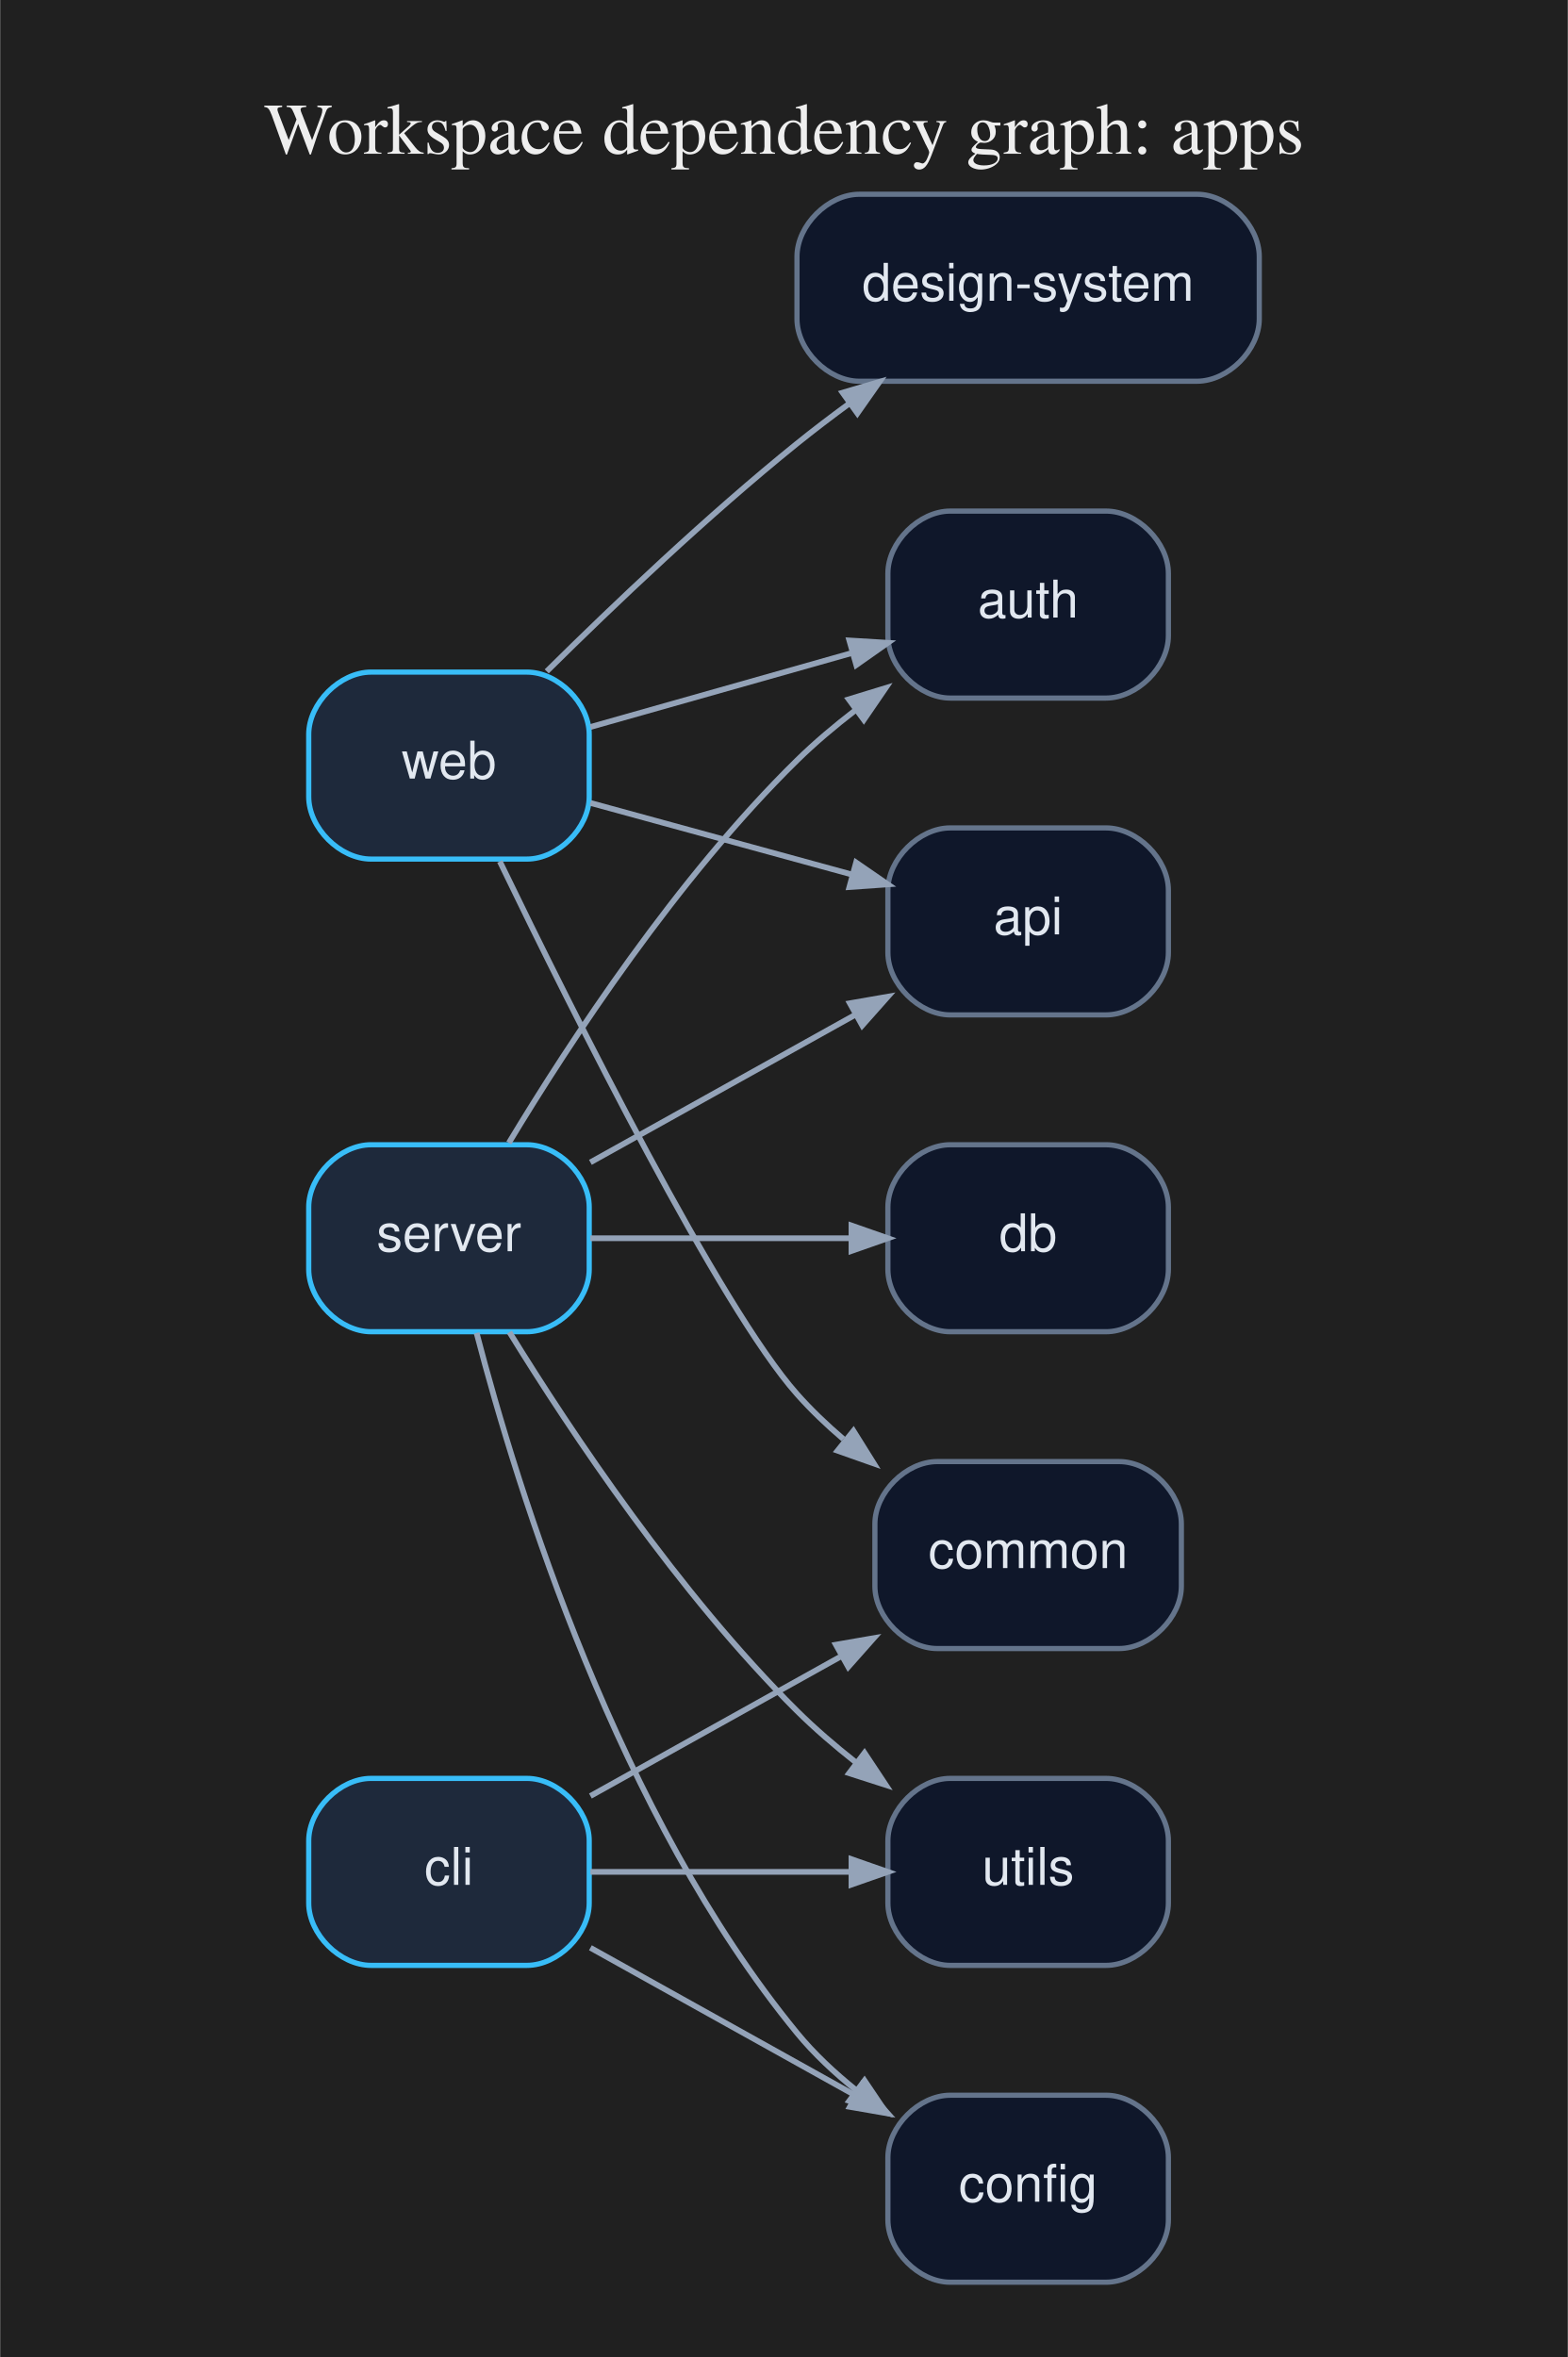
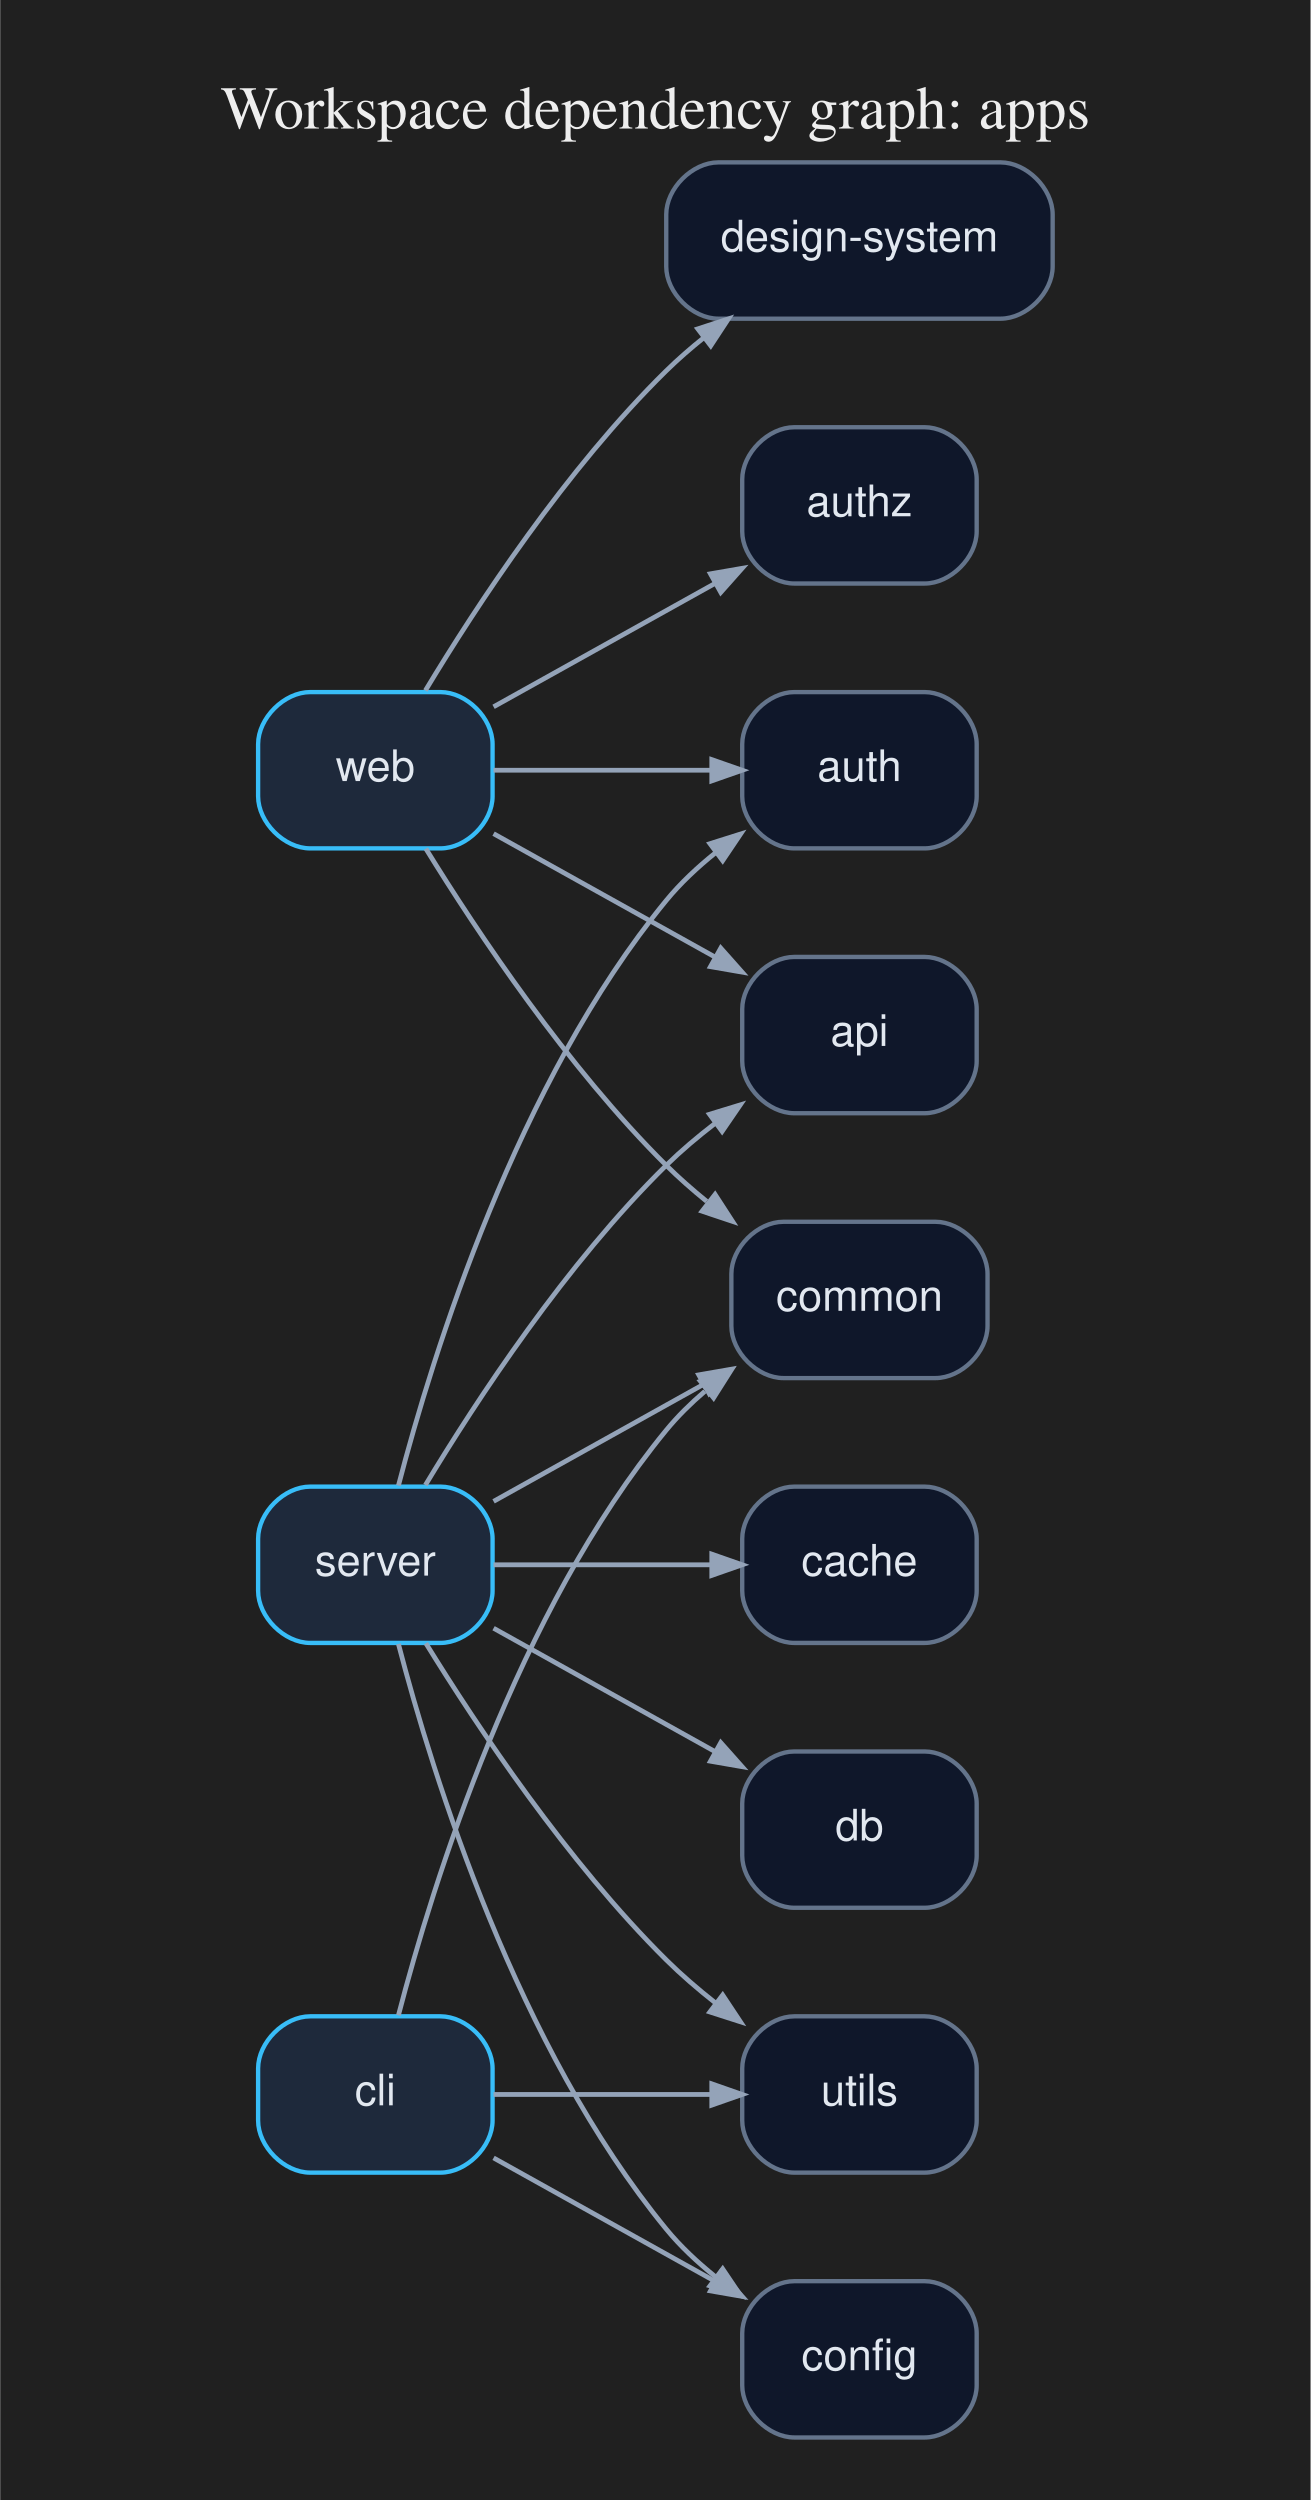
- <svg xmlns="http://www.w3.org/2000/svg" width="302pt" height="454pt" viewBox="0.00 0.00 301.80 453.80">
-   <g id="graph0" class="graph" transform="scale(1 1) rotate(0) translate(14.4 439.4)">
-     <polygon fill="#202020" stroke="transparent" points="-14.4,14.4 -14.4,-439.4 287.4,-439.4 287.4,14.4 -14.4,14.4" />
-     <text text-anchor="middle" x="136.5" y="-409.8" font-family="Times,serif" font-size="14.00" fill="#eeeeee">Workspace dependency graph: apps</text>
+ <svg xmlns="http://www.w3.org/2000/svg" width="302pt" height="576pt" viewBox="0.00 0.00 301.80 575.80">
+   <g id="graph0" class="graph" transform="scale(1 1) rotate(0) translate(14.4 561.4)">
+     <polygon fill="#202020" stroke="transparent" points="-14.4,14.4 -14.4,-561.4 287.4,-561.4 287.4,14.4 -14.4,14.4" />
+     <text text-anchor="middle" x="136.5" y="-531.8" font-family="Times,serif" font-size="14.00" fill="#eeeeee">Workspace dependency graph: apps</text>
    <g id="node1" class="node">
-       <path fill="#0f172a" stroke="#64748b" d="M198.5,-280C198.5,-280 168.5,-280 168.5,-280 162.5,-280 156.5,-274 156.5,-268 156.5,-268 156.5,-256 156.5,-256 156.5,-250 162.5,-244 168.5,-244 168.5,-244 198.5,-244 198.5,-244 204.5,-244 210.5,-250 210.5,-256 210.5,-256 210.5,-268 210.5,-268 210.5,-274 204.5,-280 198.5,-280" />
-       <text text-anchor="middle" x="183.5" y="-259.5" font-family="Helvetica,sans-Serif" font-size="10.00" fill="#e2e8f0">api</text>
+       <path fill="#0f172a" stroke="#64748b" d="M198.5,-341C198.5,-341 168.5,-341 168.5,-341 162.5,-341 156.5,-335 156.5,-329 156.5,-329 156.5,-317 156.5,-317 156.5,-311 162.5,-305 168.5,-305 168.5,-305 198.5,-305 198.5,-305 204.5,-305 210.5,-311 210.5,-317 210.5,-317 210.5,-329 210.5,-329 210.5,-335 204.5,-341 198.5,-341" />
+       <text text-anchor="middle" x="183.5" y="-320.5" font-family="Helvetica,sans-Serif" font-size="10.00" fill="#e2e8f0">api</text>
    </g>
    <g id="node2" class="node">
-       <path fill="#0f172a" stroke="#64748b" d="M198.5,-341C198.5,-341 168.5,-341 168.5,-341 162.5,-341 156.5,-335 156.5,-329 156.5,-329 156.5,-317 156.5,-317 156.5,-311 162.5,-305 168.5,-305 168.5,-305 198.5,-305 198.5,-305 204.5,-305 210.5,-311 210.5,-317 210.5,-317 210.5,-329 210.5,-329 210.5,-335 204.5,-341 198.5,-341" />
-       <text text-anchor="middle" x="183.5" y="-320.5" font-family="Helvetica,sans-Serif" font-size="10.00" fill="#e2e8f0">auth</text>
+       <path fill="#0f172a" stroke="#64748b" d="M198.5,-402C198.5,-402 168.5,-402 168.5,-402 162.5,-402 156.5,-396 156.5,-390 156.5,-390 156.5,-378 156.5,-378 156.5,-372 162.5,-366 168.5,-366 168.5,-366 198.5,-366 198.5,-366 204.5,-366 210.5,-372 210.5,-378 210.5,-378 210.5,-390 210.5,-390 210.5,-396 204.5,-402 198.5,-402" />
+       <text text-anchor="middle" x="183.5" y="-381.5" font-family="Helvetica,sans-Serif" font-size="10.00" fill="#e2e8f0">auth</text>
    </g>
    <g id="node3" class="node">
+       <path fill="#0f172a" stroke="#64748b" d="M198.5,-463C198.5,-463 168.5,-463 168.5,-463 162.5,-463 156.5,-457 156.5,-451 156.5,-451 156.5,-439 156.5,-439 156.5,-433 162.5,-427 168.5,-427 168.5,-427 198.5,-427 198.5,-427 204.5,-427 210.5,-433 210.5,-439 210.5,-439 210.5,-451 210.5,-451 210.5,-457 204.5,-463 198.5,-463" />
+       <text text-anchor="middle" x="183.5" y="-442.5" font-family="Helvetica,sans-Serif" font-size="10.00" fill="#e2e8f0">authz</text>
+     </g>
+     <g id="node4" class="node">
+       <path fill="#0f172a" stroke="#64748b" d="M198.5,-219C198.5,-219 168.5,-219 168.5,-219 162.5,-219 156.5,-213 156.5,-207 156.5,-207 156.5,-195 156.5,-195 156.5,-189 162.5,-183 168.5,-183 168.5,-183 198.5,-183 198.5,-183 204.5,-183 210.5,-189 210.5,-195 210.5,-195 210.5,-207 210.5,-207 210.5,-213 204.5,-219 198.5,-219" />
+       <text text-anchor="middle" x="183.5" y="-198.5" font-family="Helvetica,sans-Serif" font-size="10.00" fill="#e2e8f0">cache</text>
+     </g>
+     <g id="node5" class="node">
      <path fill="#1e293b" stroke="#38bdf8" d="M87,-97C87,-97 57,-97 57,-97 51,-97 45,-91 45,-85 45,-85 45,-73 45,-73 45,-67 51,-61 57,-61 57,-61 87,-61 87,-61 93,-61 99,-67 99,-73 99,-73 99,-85 99,-85 99,-91 93,-97 87,-97" />
      <text text-anchor="middle" x="72" y="-76.5" font-family="Helvetica,sans-Serif" font-size="10.00" fill="#e2e8f0">cli</text>
    </g>
-     <g id="node4" class="node">
-       <path fill="#0f172a" stroke="#64748b" d="M201,-158C201,-158 166,-158 166,-158 160,-158 154,-152 154,-146 154,-146 154,-134 154,-134 154,-128 160,-122 166,-122 166,-122 201,-122 201,-122 207,-122 213,-128 213,-134 213,-134 213,-146 213,-146 213,-152 207,-158 201,-158" />
-       <text text-anchor="middle" x="183.5" y="-137.5" font-family="Helvetica,sans-Serif" font-size="10.00" fill="#e2e8f0">common</text>
+     <g id="node6" class="node">
+       <path fill="#0f172a" stroke="#64748b" d="M201,-280C201,-280 166,-280 166,-280 160,-280 154,-274 154,-268 154,-268 154,-256 154,-256 154,-250 160,-244 166,-244 166,-244 201,-244 201,-244 207,-244 213,-250 213,-256 213,-256 213,-268 213,-268 213,-274 207,-280 201,-280" />
+       <text text-anchor="middle" x="183.5" y="-259.5" font-family="Helvetica,sans-Serif" font-size="10.00" fill="#e2e8f0">common</text>
    </g>
    <g id="edge1" class="edge">
-       <path fill="none" stroke="#94a3b8" stroke-width="1.1" d="M99.23,-93.61C113.62,-101.63 131.67,-111.68 147.27,-120.38" />
-       <polygon fill="#94a3b8" stroke="#94a3b8" stroke-width="1.1" points="146.49,-122.74 153.79,-124.01 148.87,-118.46 146.49,-122.74" />
+       <path fill="none" stroke="#94a3b8" stroke-width="1.1" d="M77.32,-97.24C85.29,-127.82 104.68,-190.18 139,-232 141.62,-235.19 144.66,-238.19 147.9,-240.96" />
+       <polygon fill="#94a3b8" stroke="#94a3b8" stroke-width="1.1" points="146.87,-243.27 153.88,-245.7 149.91,-239.43 146.87,-243.27" />
    </g>
-     <g id="node5" class="node">
+     <g id="node7" class="node">
      <path fill="#0f172a" stroke="#64748b" d="M198.5,-36C198.5,-36 168.5,-36 168.5,-36 162.5,-36 156.5,-30 156.5,-24 156.5,-24 156.5,-12 156.5,-12 156.5,-6 162.5,0 168.5,0 168.5,0 198.5,0 198.5,0 204.5,0 210.5,-6 210.5,-12 210.5,-12 210.5,-24 210.5,-24 210.5,-30 204.5,-36 198.5,-36" />
      <text text-anchor="middle" x="183.5" y="-15.5" font-family="Helvetica,sans-Serif" font-size="10.00" fill="#e2e8f0">config</text>
    </g>
    <g id="edge2" class="edge">
      <path fill="none" stroke="#94a3b8" stroke-width="1.1" d="M99.23,-64.39C114.53,-55.86 133.96,-45.04 150.2,-35.99" />
      <polygon fill="#94a3b8" stroke="#94a3b8" stroke-width="1.1" points="151.56,-38.04 156.49,-32.49 149.18,-33.76 151.56,-38.04" />
    </g>
-     <g id="node9" class="node">
+     <g id="node11" class="node">
      <path fill="#0f172a" stroke="#64748b" d="M198.5,-97C198.5,-97 168.5,-97 168.5,-97 162.5,-97 156.5,-91 156.5,-85 156.5,-85 156.5,-73 156.5,-73 156.5,-67 162.5,-61 168.5,-61 168.5,-61 198.5,-61 198.5,-61 204.5,-61 210.5,-67 210.5,-73 210.5,-73 210.5,-85 210.5,-85 210.5,-91 204.5,-97 198.5,-97" />
      <text text-anchor="middle" x="183.5" y="-76.5" font-family="Helvetica,sans-Serif" font-size="10.00" fill="#e2e8f0">utils</text>
    </g>
    <g id="edge3" class="edge">
      <path fill="none" stroke="#94a3b8" stroke-width="1.1" d="M99.23,-79C114.26,-79 133.28,-79 149.34,-79" />
      <polygon fill="#94a3b8" stroke="#94a3b8" stroke-width="1.1" points="149.49,-81.45 156.49,-79 149.49,-76.55 149.49,-81.45" />
    </g>
-     <g id="node6" class="node">
-       <path fill="#0f172a" stroke="#64748b" d="M198.5,-219C198.5,-219 168.5,-219 168.5,-219 162.5,-219 156.5,-213 156.5,-207 156.5,-207 156.5,-195 156.5,-195 156.5,-189 162.5,-183 168.5,-183 168.5,-183 198.5,-183 198.5,-183 204.5,-183 210.5,-189 210.5,-195 210.5,-195 210.5,-207 210.5,-207 210.5,-213 204.5,-219 198.5,-219" />
-       <text text-anchor="middle" x="183.5" y="-198.5" font-family="Helvetica,sans-Serif" font-size="10.00" fill="#e2e8f0">db</text>
+     <g id="node8" class="node">
+       <path fill="#0f172a" stroke="#64748b" d="M198.5,-158C198.5,-158 168.5,-158 168.5,-158 162.5,-158 156.5,-152 156.5,-146 156.5,-146 156.5,-134 156.5,-134 156.5,-128 162.5,-122 168.5,-122 168.5,-122 198.5,-122 198.5,-122 204.5,-122 210.5,-128 210.5,-134 210.5,-134 210.5,-146 210.5,-146 210.5,-152 204.5,-158 198.5,-158" />
+       <text text-anchor="middle" x="183.5" y="-137.5" font-family="Helvetica,sans-Serif" font-size="10.00" fill="#e2e8f0">db</text>
    </g>
-     <g id="node7" class="node">
-       <path fill="#0f172a" stroke="#64748b" d="M216,-402C216,-402 151,-402 151,-402 145,-402 139,-396 139,-390 139,-390 139,-378 139,-378 139,-372 145,-366 151,-366 151,-366 216,-366 216,-366 222,-366 228,-372 228,-378 228,-378 228,-390 228,-390 228,-396 222,-402 216,-402" />
-       <text text-anchor="middle" x="183.5" y="-381.5" font-family="Helvetica,sans-Serif" font-size="10.00" fill="#e2e8f0">design-system</text>
+     <g id="node9" class="node">
+       <path fill="#0f172a" stroke="#64748b" d="M216,-524C216,-524 151,-524 151,-524 145,-524 139,-518 139,-512 139,-512 139,-500 139,-500 139,-494 145,-488 151,-488 151,-488 216,-488 216,-488 222,-488 228,-494 228,-500 228,-500 228,-512 228,-512 228,-518 222,-524 216,-524" />
+       <text text-anchor="middle" x="183.5" y="-503.5" font-family="Helvetica,sans-Serif" font-size="10.00" fill="#e2e8f0">design-system</text>
    </g>
-     <g id="node8" class="node">
+     <g id="node10" class="node">
      <path fill="#1e293b" stroke="#38bdf8" d="M87,-219C87,-219 57,-219 57,-219 51,-219 45,-213 45,-207 45,-207 45,-195 45,-195 45,-189 51,-183 57,-183 57,-183 87,-183 87,-183 93,-183 99,-189 99,-195 99,-195 99,-207 99,-207 99,-213 93,-219 87,-219" />
      <text text-anchor="middle" x="72" y="-198.5" font-family="Helvetica,sans-Serif" font-size="10.00" fill="#e2e8f0">server</text>
    </g>
    <g id="edge4" class="edge">
-       <path fill="none" stroke="#94a3b8" stroke-width="1.1" d="M99.23,-215.61C114.53,-224.14 133.96,-234.96 150.2,-244.01" />
-       <polygon fill="#94a3b8" stroke="#94a3b8" stroke-width="1.1" points="149.18,-246.24 156.49,-247.51 151.56,-241.96 149.18,-246.24" />
-     </g>
-     <g id="edge5" class="edge">
      <path fill="none" stroke="#94a3b8" stroke-width="1.1" d="M83.53,-219.36C95.38,-239.01 115.99,-270.42 139,-293 142.43,-296.37 146.28,-299.61 150.23,-302.65" />
      <polygon fill="#94a3b8" stroke="#94a3b8" stroke-width="1.1" points="148.97,-304.76 156.06,-306.93 151.87,-300.81 148.97,-304.76" />
    </g>
+     <g id="edge5" class="edge">
+       <path fill="none" stroke="#94a3b8" stroke-width="1.1" d="M77.32,-219.24C85.29,-249.82 104.68,-312.18 139,-354 142.28,-358 146.23,-361.69 150.38,-365.02" />
+       <polygon fill="#94a3b8" stroke="#94a3b8" stroke-width="1.1" points="149.07,-367.09 156.14,-369.32 152,-363.17 149.07,-367.09" />
+     </g>
    <g id="edge6" class="edge">
+       <path fill="none" stroke="#94a3b8" stroke-width="1.1" d="M99.23,-201C114.26,-201 133.28,-201 149.34,-201" />
+       <polygon fill="#94a3b8" stroke="#94a3b8" stroke-width="1.1" points="149.49,-203.45 156.49,-201 149.49,-198.55 149.49,-203.45" />
+     </g>
+     <g id="edge7" class="edge">
+       <path fill="none" stroke="#94a3b8" stroke-width="1.1" d="M99.23,-215.61C113.62,-223.63 131.67,-233.68 147.27,-242.38" />
+       <polygon fill="#94a3b8" stroke="#94a3b8" stroke-width="1.1" points="146.49,-244.74 153.79,-246.01 148.87,-240.46 146.49,-244.74" />
+     </g>
+     <g id="edge8" class="edge">
      <path fill="none" stroke="#94a3b8" stroke-width="1.1" d="M77.32,-182.76C85.29,-152.18 104.68,-89.82 139,-48 142.28,-44 146.23,-40.31 150.38,-36.98" />
      <polygon fill="#94a3b8" stroke="#94a3b8" stroke-width="1.1" points="152,-38.83 156.14,-32.68 149.07,-34.91 152,-38.83" />
    </g>
-     <g id="edge7" class="edge">
-       <path fill="none" stroke="#94a3b8" stroke-width="1.1" d="M99.23,-201C114.26,-201 133.28,-201 149.34,-201" />
-       <polygon fill="#94a3b8" stroke="#94a3b8" stroke-width="1.1" points="149.49,-203.45 156.49,-201 149.49,-198.55 149.49,-203.45" />
+     <g id="edge9" class="edge">
+       <path fill="none" stroke="#94a3b8" stroke-width="1.1" d="M99.23,-186.39C114.53,-177.86 133.96,-167.04 150.2,-157.99" />
+       <polygon fill="#94a3b8" stroke="#94a3b8" stroke-width="1.1" points="151.56,-160.04 156.49,-154.49 149.18,-155.76 151.56,-160.04" />
    </g>
-     <g id="edge8" class="edge">
+     <g id="edge10" class="edge">
      <path fill="none" stroke="#94a3b8" stroke-width="1.1" d="M83.64,-182.92C95.58,-163.55 116.27,-132.54 139,-110 142.45,-106.58 146.31,-103.26 150.27,-100.14" />
      <polygon fill="#94a3b8" stroke="#94a3b8" stroke-width="1.1" points="152,-101.91 156.1,-95.73 149.04,-98 152,-101.91" />
    </g>
-     <g id="node10" class="node">
-       <path fill="#1e293b" stroke="#38bdf8" d="M87,-310C87,-310 57,-310 57,-310 51,-310 45,-304 45,-298 45,-298 45,-286 45,-286 45,-280 51,-274 57,-274 57,-274 87,-274 87,-274 93,-274 99,-280 99,-286 99,-286 99,-298 99,-298 99,-304 93,-310 87,-310" />
-       <text text-anchor="middle" x="72" y="-289.5" font-family="Helvetica,sans-Serif" font-size="10.00" fill="#e2e8f0">web</text>
-     </g>
-     <g id="edge9" class="edge">
-       <path fill="none" stroke="#94a3b8" stroke-width="1.1" d="M99.23,-284.81C114.26,-280.7 133.28,-275.49 149.34,-271.09" />
-       <polygon fill="#94a3b8" stroke="#94a3b8" stroke-width="1.1" points="150.38,-273.34 156.49,-269.13 149.09,-268.61 150.38,-273.34" />
-     </g>
-     <g id="edge10" class="edge">
-       <path fill="none" stroke="#94a3b8" stroke-width="1.1" d="M99.23,-299.43C114.26,-303.68 133.28,-309.06 149.34,-313.61" />
-       <polygon fill="#94a3b8" stroke="#94a3b8" stroke-width="1.1" points="149.08,-316.09 156.49,-315.64 150.42,-311.37 149.08,-316.09" />
+     <g id="node12" class="node">
+       <path fill="#1e293b" stroke="#38bdf8" d="M87,-402C87,-402 57,-402 57,-402 51,-402 45,-396 45,-390 45,-390 45,-378 45,-378 45,-372 51,-366 57,-366 57,-366 87,-366 87,-366 93,-366 99,-372 99,-378 99,-378 99,-390 99,-390 99,-396 93,-402 87,-402" />
+       <text text-anchor="middle" x="72" y="-381.5" font-family="Helvetica,sans-Serif" font-size="10.00" fill="#e2e8f0">web</text>
    </g>
    <g id="edge11" class="edge">
-       <path fill="none" stroke="#94a3b8" stroke-width="1.1" d="M81.79,-273.54C96.08,-243.98 124.23,-187.65 139,-171 141.69,-167.96 144.73,-165.06 147.93,-162.33" />
-       <polygon fill="#94a3b8" stroke="#94a3b8" stroke-width="1.1" points="149.87,-163.91 153.8,-157.62 146.81,-160.09 149.87,-163.91" />
+       <path fill="none" stroke="#94a3b8" stroke-width="1.1" d="M99.23,-369.39C114.53,-360.86 133.96,-350.04 150.2,-340.99" />
+       <polygon fill="#94a3b8" stroke="#94a3b8" stroke-width="1.1" points="151.56,-343.04 156.49,-337.49 149.18,-338.76 151.56,-343.04" />
    </g>
    <g id="edge12" class="edge">
-       <path fill="none" stroke="#94a3b8" stroke-width="1.1" d="M90.82,-310.14C103.74,-322.93 121.87,-340.18 139,-354 142.2,-356.58 145.62,-359.18 149.07,-361.71" />
-       <polygon fill="#94a3b8" stroke="#94a3b8" stroke-width="1.1" points="147.78,-363.8 154.89,-365.89 150.63,-359.82 147.78,-363.8" />
+       <path fill="none" stroke="#94a3b8" stroke-width="1.1" d="M99.23,-384C114.26,-384 133.28,-384 149.34,-384" />
+       <polygon fill="#94a3b8" stroke="#94a3b8" stroke-width="1.1" points="149.49,-386.45 156.49,-384 149.49,-381.55 149.49,-386.45" />
+     </g>
+     <g id="edge13" class="edge">
+       <path fill="none" stroke="#94a3b8" stroke-width="1.1" d="M99.23,-398.61C114.53,-407.14 133.96,-417.96 150.2,-427.01" />
+       <polygon fill="#94a3b8" stroke="#94a3b8" stroke-width="1.1" points="149.18,-429.24 156.49,-430.51 151.56,-424.96 149.18,-429.24" />
+     </g>
+     <g id="edge14" class="edge">
+       <path fill="none" stroke="#94a3b8" stroke-width="1.1" d="M83.64,-365.92C95.58,-346.55 116.27,-315.54 139,-293 141.88,-290.14 145.05,-287.36 148.32,-284.7" />
+       <polygon fill="#94a3b8" stroke="#94a3b8" stroke-width="1.1" points="150.25,-286.3 154.28,-280.08 147.25,-282.43 150.25,-286.3" />
+     </g>
+     <g id="edge15" class="edge">
+       <path fill="none" stroke="#94a3b8" stroke-width="1.1" d="M83.53,-402.36C95.38,-422.01 115.99,-453.42 139,-476 141.7,-478.65 144.66,-481.23 147.73,-483.68" />
+       <polygon fill="#94a3b8" stroke="#94a3b8" stroke-width="1.1" points="146.27,-485.66 153.32,-487.96 149.25,-481.76 146.27,-485.66" />
    </g>
  </g>
</svg>
